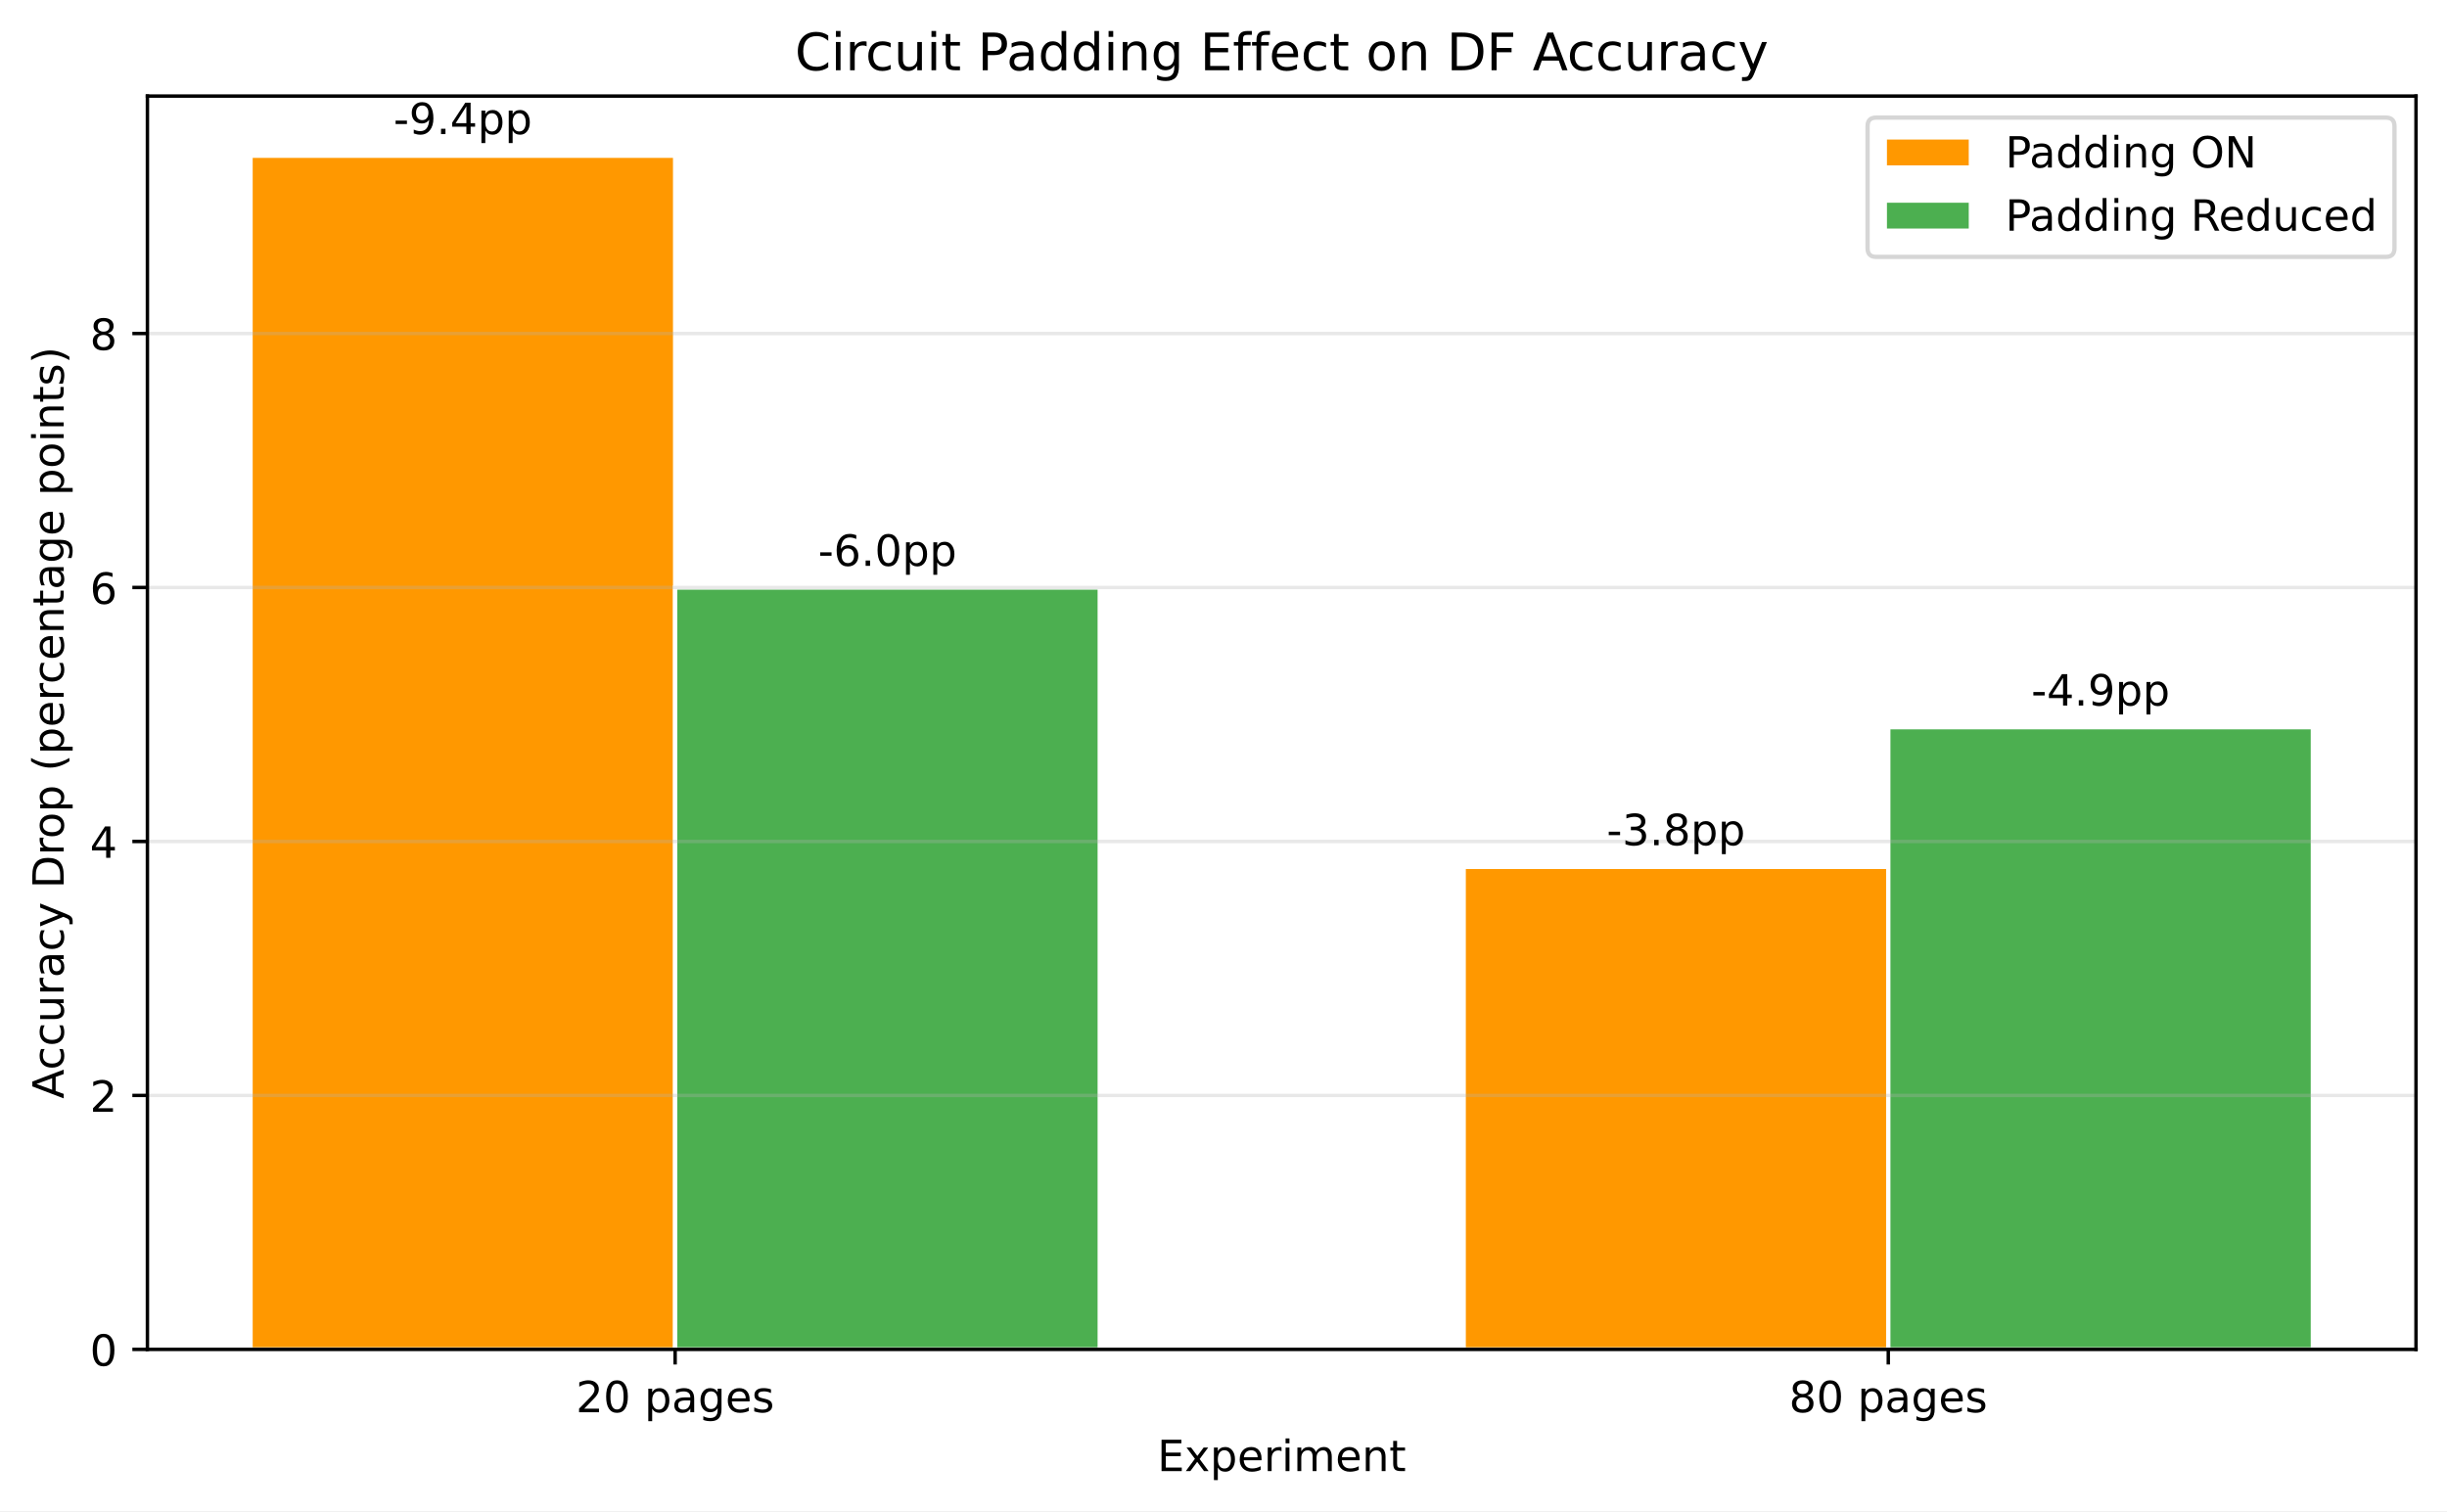
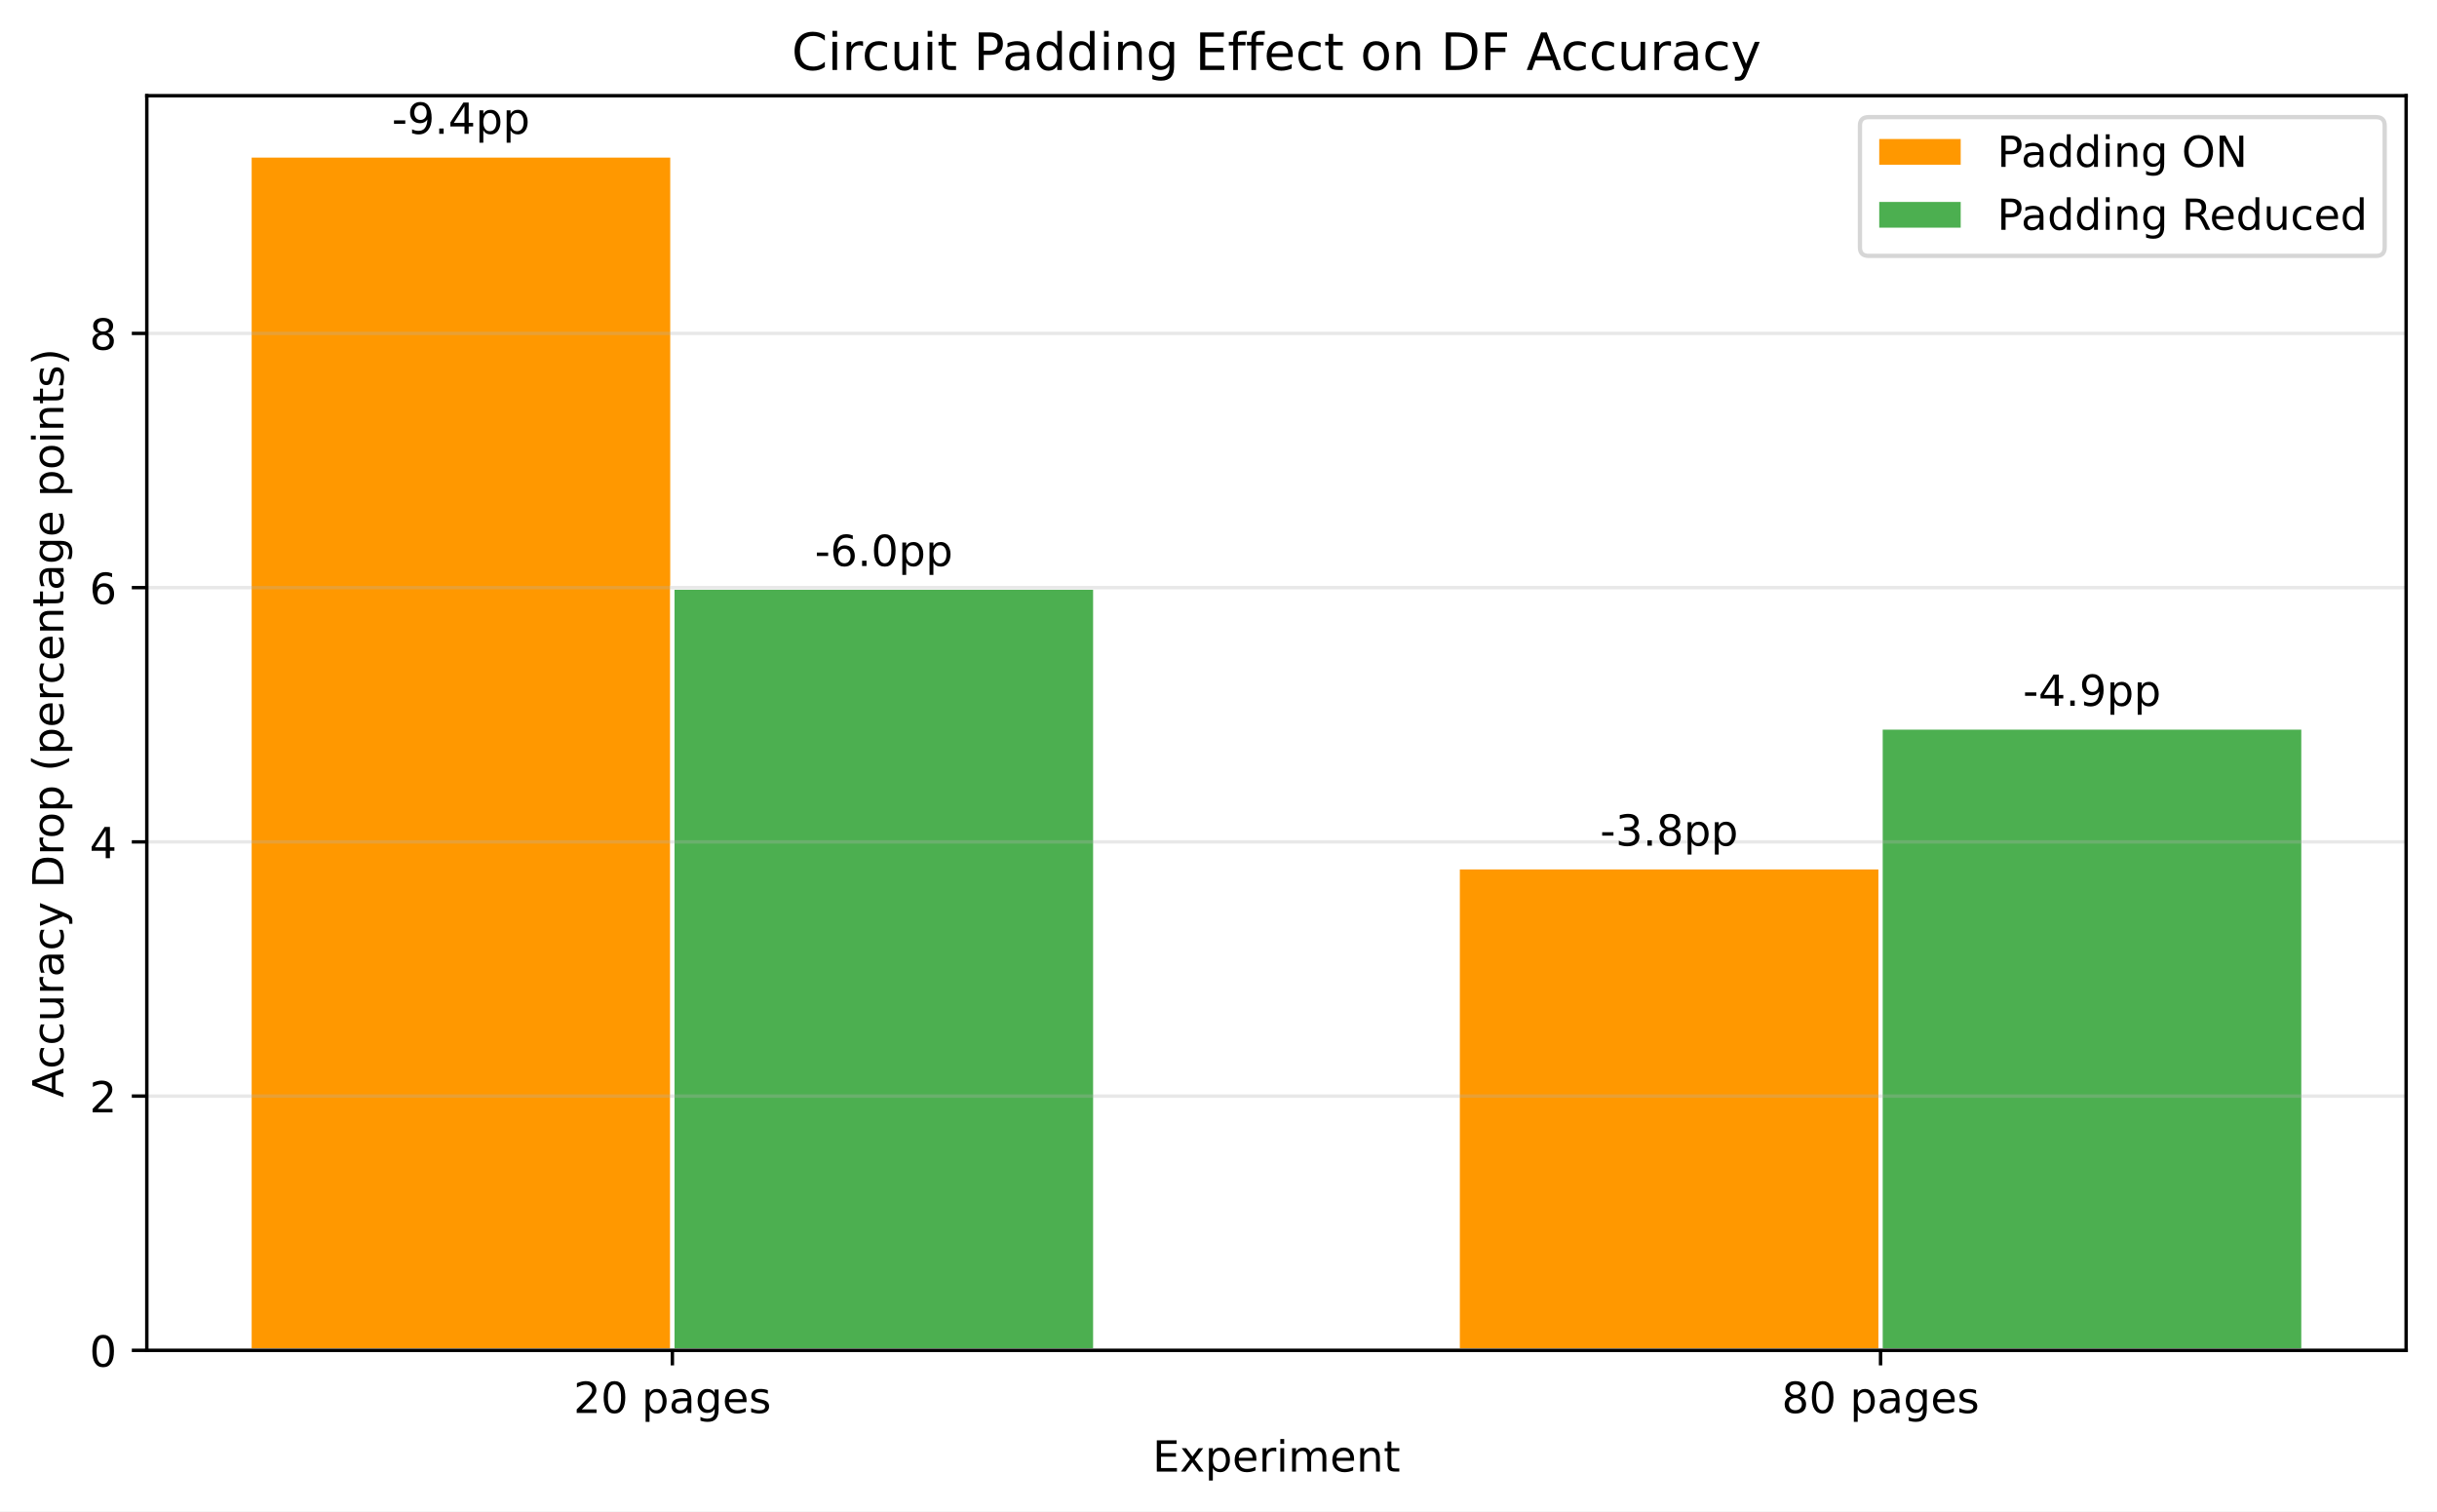
- <svg xmlns="http://www.w3.org/2000/svg" xmlns:xlink="http://www.w3.org/1999/xlink" width="568.371pt" height="351.034pt" viewBox="0 0 568.371 351.034" version="1.1">
+ <svg xmlns="http://www.w3.org/2000/svg" xmlns:xlink="http://www.w3.org/1999/xlink" width="568.371pt" height="352.474pt" viewBox="0 0 568.371 352.474" version="1.1">
  <defs>
    <style type="text/css">*{stroke-linejoin: round; stroke-linecap: butt}</style>
  </defs>
  <g id="figure_1">
    <g id="patch_1">
-       <path d="M 0 351.034  L 568.371 351.034  L 568.371 0  L 0 0  z " style="fill: #ffffff" />
+       <path d="M 0 352.474  L 568.371 352.474  L 568.371 0  L 0 0  z " style="fill: #ffffff" />
    </g>
    <g id="axes_1">
      <g id="patch_2">
-         <path d="M 34.241 313.478  L 561.171 313.478  L 561.171 22.318  L 34.241 22.318  z " style="fill: #ffffff" />
+         <path d="M 34.241 314.918  L 561.171 314.918  L 561.171 22.318  L 34.241 22.318  z " style="fill: #ffffff" />
      </g>
      <g id="patch_3">
-         <path d="M 58.192 313.478  L 156.815 313.478  L 156.815 36.183  L 58.192 36.183  z " clip-path="url(#p59cb24442b)" style="fill: #ff9800; stroke: #ffffff; stroke-linejoin: miter" />
+         <path d="M 58.192 314.918  L 156.815 314.918  L 156.815 36.251  L 58.192 36.251  z " clip-path="url(#p0eefdab307)" style="fill: #ff9800; stroke: #ffffff; stroke-linejoin: miter" />
      </g>
      <g id="patch_4">
-         <path d="M 339.973 313.478  L 438.596 313.478  L 438.596 201.38  L 339.973 201.38  z " clip-path="url(#p59cb24442b)" style="fill: #ff9800; stroke: #ffffff; stroke-linejoin: miter" />
+         <path d="M 339.973 314.918  L 438.596 314.918  L 438.596 202.266  L 339.973 202.266  z " clip-path="url(#p0eefdab307)" style="fill: #ff9800; stroke: #ffffff; stroke-linejoin: miter" />
      </g>
      <g id="patch_5">
-         <path d="M 156.815 313.478  L 255.439 313.478  L 255.439 136.481  L 156.815 136.481  z " clip-path="url(#p59cb24442b)" style="fill: #4caf50; stroke: #ffffff; stroke-linejoin: miter" />
+         <path d="M 156.815 314.918  L 255.439 314.918  L 255.439 137.046  L 156.815 137.046  z " clip-path="url(#p0eefdab307)" style="fill: #4caf50; stroke: #ffffff; stroke-linejoin: miter" />
      </g>
      <g id="patch_6">
-         <path d="M 438.596 313.478  L 537.219 313.478  L 537.219 168.931  L 438.596 168.931  z " clip-path="url(#p59cb24442b)" style="fill: #4caf50; stroke: #ffffff; stroke-linejoin: miter" />
+         <path d="M 438.596 314.918  L 537.219 314.918  L 537.219 169.656  L 438.596 169.656  z " clip-path="url(#p0eefdab307)" style="fill: #4caf50; stroke: #ffffff; stroke-linejoin: miter" />
      </g>
      <g id="matplotlib.axis_1">
        <g id="xtick_1">
          <g id="line2d_1">
            <defs>
-               <path id="m47a1e45297" d="M 0 0  L 0 3.5  " style="stroke: #000000; stroke-width: 0.8" />
-             </defs>
-             <g>
-               <use xlink:href="#m47a1e45297" x="156.815" y="313.478" style="stroke: #000000; stroke-width: 0.8" />
+               <path id="mef5d82baa0" d="M 0 0  L 0 3.5  " style="stroke: #000000; stroke-width: 0.8" />
+             </defs>
+             <g>
+               <use xlink:href="#mef5d82baa0" x="156.815" y="314.918" style="stroke: #000000; stroke-width: 0.8" />
            </g>
          </g>
          <g id="text_1">
-             <g transform="translate(133.7699 328.0766) scale(0.1 -0.1)">
+             <g transform="translate(133.7699 329.5166) scale(0.1 -0.1)">
              <defs>
                <path id="DejaVuSans-32" d="M 1228 531  L 3431 531  L 3431 0  L 469 0  L 469 531  Q 828 903 1448 1529  Q 2069 2156 2228 2338  Q 2531 2678 2651 2914  Q 2772 3150 2772 3378  Q 2772 3750 2511 3984  Q 2250 4219 1831 4219  Q 1534 4219 1204 4116  Q 875 4013 500 3803  L 500 4441  Q 881 4594 1212 4672  Q 1544 4750 1819 4750  Q 2544 4750 2975 4387  Q 3406 4025 3406 3419  Q 3406 3131 3298 2873  Q 3191 2616 2906 2266  Q 2828 2175 2409 1742  Q 1991 1309 1228 531  z " transform="scale(0.015625)" />
                <path id="DejaVuSans-30" d="M 2034 4250  Q 1547 4250 1301 3770  Q 1056 3291 1056 2328  Q 1056 1369 1301 889  Q 1547 409 2034 409  Q 2525 409 2770 889  Q 3016 1369 3016 2328  Q 3016 3291 2770 3770  Q 2525 4250 2034 4250  z M 2034 4750  Q 2819 4750 3233 4129  Q 3647 3509 3647 2328  Q 3647 1150 3233 529  Q 2819 -91 2034 -91  Q 1250 -91 836 529  Q 422 1150 422 2328  Q 422 3509 836 4129  Q 1250 4750 2034 4750  z " transform="scale(0.015625)" />
                <path id="DejaVuSans-20" transform="scale(0.015625)" />
                <path id="DejaVuSans-70" d="M 1159 525  L 1159 -1331  L 581 -1331  L 581 3500  L 1159 3500  L 1159 2969  Q 1341 3281 1617 3432  Q 1894 3584 2278 3584  Q 2916 3584 3314 3078  Q 3713 2572 3713 1747  Q 3713 922 3314 415  Q 2916 -91 2278 -91  Q 1894 -91 1617 61  Q 1341 213 1159 525  z M 3116 1747  Q 3116 2381 2855 2742  Q 2594 3103 2138 3103  Q 1681 3103 1420 2742  Q 1159 2381 1159 1747  Q 1159 1113 1420 752  Q 1681 391 2138 391  Q 2594 391 2855 752  Q 3116 1113 3116 1747  z " transform="scale(0.015625)" />
                <path id="DejaVuSans-61" d="M 2194 1759  Q 1497 1759 1228 1600  Q 959 1441 959 1056  Q 959 750 1161 570  Q 1363 391 1709 391  Q 2188 391 2477 730  Q 2766 1069 2766 1631  L 2766 1759  L 2194 1759  z M 3341 1997  L 3341 0  L 2766 0  L 2766 531  Q 2569 213 2275 61  Q 1981 -91 1556 -91  Q 1019 -91 701 211  Q 384 513 384 1019  Q 384 1609 779 1909  Q 1175 2209 1959 2209  L 2766 2209  L 2766 2266  Q 2766 2663 2505 2880  Q 2244 3097 1772 3097  Q 1472 3097 1187 3025  Q 903 2953 641 2809  L 641 3341  Q 956 3463 1253 3523  Q 1550 3584 1831 3584  Q 2591 3584 2966 3190  Q 3341 2797 3341 1997  z " transform="scale(0.015625)" />
                <path id="DejaVuSans-67" d="M 2906 1791  Q 2906 2416 2648 2759  Q 2391 3103 1925 3103  Q 1463 3103 1205 2759  Q 947 2416 947 1791  Q 947 1169 1205 825  Q 1463 481 1925 481  Q 2391 481 2648 825  Q 2906 1169 2906 1791  z M 3481 434  Q 3481 -459 3084 -895  Q 2688 -1331 1869 -1331  Q 1566 -1331 1297 -1286  Q 1028 -1241 775 -1147  L 775 -588  Q 1028 -725 1275 -790  Q 1522 -856 1778 -856  Q 2344 -856 2625 -561  Q 2906 -266 2906 331  L 2906 616  Q 2728 306 2450 153  Q 2172 0 1784 0  Q 1141 0 747 490  Q 353 981 353 1791  Q 353 2603 747 3093  Q 1141 3584 1784 3584  Q 2172 3584 2450 3431  Q 2728 3278 2906 2969  L 2906 3500  L 3481 3500  L 3481 434  z " transform="scale(0.015625)" />
                <path id="DejaVuSans-65" d="M 3597 1894  L 3597 1613  L 953 1613  Q 991 1019 1311 708  Q 1631 397 2203 397  Q 2534 397 2845 478  Q 3156 559 3463 722  L 3463 178  Q 3153 47 2828 -22  Q 2503 -91 2169 -91  Q 1331 -91 842 396  Q 353 884 353 1716  Q 353 2575 817 3079  Q 1281 3584 2069 3584  Q 2775 3584 3186 3129  Q 3597 2675 3597 1894  z M 3022 2063  Q 3016 2534 2758 2815  Q 2500 3097 2075 3097  Q 1594 3097 1305 2825  Q 1016 2553 972 2059  L 3022 2063  z " transform="scale(0.015625)" />
                <path id="DejaVuSans-73" d="M 2834 3397  L 2834 2853  Q 2591 2978 2328 3040  Q 2066 3103 1784 3103  Q 1356 3103 1142 2972  Q 928 2841 928 2578  Q 928 2378 1081 2264  Q 1234 2150 1697 2047  L 1894 2003  Q 2506 1872 2764 1633  Q 3022 1394 3022 966  Q 3022 478 2636 193  Q 2250 -91 1575 -91  Q 1294 -91 989 -36  Q 684 19 347 128  L 347 722  Q 666 556 975 473  Q 1284 391 1588 391  Q 1994 391 2212 530  Q 2431 669 2431 922  Q 2431 1156 2273 1281  Q 2116 1406 1581 1522  L 1381 1569  Q 847 1681 609 1914  Q 372 2147 372 2553  Q 372 3047 722 3315  Q 1072 3584 1716 3584  Q 2034 3584 2315 3537  Q 2597 3491 2834 3397  z " transform="scale(0.015625)" />
              </defs>
              <use xlink:href="#DejaVuSans-32" />
              <use xlink:href="#DejaVuSans-30" transform="translate(63.62305 0)" />
              <use xlink:href="#DejaVuSans-20" transform="translate(127.2461 0)" />
              <use xlink:href="#DejaVuSans-70" transform="translate(159.0332 0)" />
              <use xlink:href="#DejaVuSans-61" transform="translate(222.5098 0)" />
              <use xlink:href="#DejaVuSans-67" transform="translate(283.7891 0)" />
              <use xlink:href="#DejaVuSans-65" transform="translate(347.2656 0)" />
              <use xlink:href="#DejaVuSans-73" transform="translate(408.7891 0)" />
            </g>
          </g>
        </g>
        <g id="xtick_2">
          <g id="line2d_2">
            <g>
-               <use xlink:href="#m47a1e45297" x="438.596" y="313.478" style="stroke: #000000; stroke-width: 0.8" />
+               <use xlink:href="#mef5d82baa0" x="438.596" y="314.918" style="stroke: #000000; stroke-width: 0.8" />
            </g>
          </g>
          <g id="text_2">
-             <g transform="translate(415.5507 328.0766) scale(0.1 -0.1)">
+             <g transform="translate(415.5507 329.5166) scale(0.1 -0.1)">
              <defs>
                <path id="DejaVuSans-38" d="M 2034 2216  Q 1584 2216 1326 1975  Q 1069 1734 1069 1313  Q 1069 891 1326 650  Q 1584 409 2034 409  Q 2484 409 2743 651  Q 3003 894 3003 1313  Q 3003 1734 2745 1975  Q 2488 2216 2034 2216  z M 1403 2484  Q 997 2584 770 2862  Q 544 3141 544 3541  Q 544 4100 942 4425  Q 1341 4750 2034 4750  Q 2731 4750 3128 4425  Q 3525 4100 3525 3541  Q 3525 3141 3298 2862  Q 3072 2584 2669 2484  Q 3125 2378 3379 2068  Q 3634 1759 3634 1313  Q 3634 634 3220 271  Q 2806 -91 2034 -91  Q 1263 -91 848 271  Q 434 634 434 1313  Q 434 1759 690 2068  Q 947 2378 1403 2484  z M 1172 3481  Q 1172 3119 1398 2916  Q 1625 2713 2034 2713  Q 2441 2713 2670 2916  Q 2900 3119 2900 3481  Q 2900 3844 2670 4047  Q 2441 4250 2034 4250  Q 1625 4250 1398 4047  Q 1172 3844 1172 3481  z " transform="scale(0.015625)" />
              </defs>
              <use xlink:href="#DejaVuSans-38" />
              <use xlink:href="#DejaVuSans-30" transform="translate(63.62305 0)" />
              <use xlink:href="#DejaVuSans-20" transform="translate(127.2461 0)" />
              <use xlink:href="#DejaVuSans-70" transform="translate(159.0332 0)" />
              <use xlink:href="#DejaVuSans-61" transform="translate(222.5098 0)" />
              <use xlink:href="#DejaVuSans-67" transform="translate(283.7891 0)" />
              <use xlink:href="#DejaVuSans-65" transform="translate(347.2656 0)" />
              <use xlink:href="#DejaVuSans-73" transform="translate(408.7891 0)" />
            </g>
          </g>
        </g>
        <g id="text_3">
-           <g transform="translate(268.8158 341.7547) scale(0.1 -0.1)">
+           <g transform="translate(268.8158 343.1947) scale(0.1 -0.1)">
            <defs>
              <path id="DejaVuSans-45" d="M 628 4666  L 3578 4666  L 3578 4134  L 1259 4134  L 1259 2753  L 3481 2753  L 3481 2222  L 1259 2222  L 1259 531  L 3634 531  L 3634 0  L 628 0  L 628 4666  z " transform="scale(0.015625)" />
              <path id="DejaVuSans-78" d="M 3513 3500  L 2247 1797  L 3578 0  L 2900 0  L 1881 1375  L 863 0  L 184 0  L 1544 1831  L 300 3500  L 978 3500  L 1906 2253  L 2834 3500  L 3513 3500  z " transform="scale(0.015625)" />
              <path id="DejaVuSans-72" d="M 2631 2963  Q 2534 3019 2420 3045  Q 2306 3072 2169 3072  Q 1681 3072 1420 2755  Q 1159 2438 1159 1844  L 1159 0  L 581 0  L 581 3500  L 1159 3500  L 1159 2956  Q 1341 3275 1631 3429  Q 1922 3584 2338 3584  Q 2397 3584 2469 3576  Q 2541 3569 2628 3553  L 2631 2963  z " transform="scale(0.015625)" />
              <path id="DejaVuSans-69" d="M 603 3500  L 1178 3500  L 1178 0  L 603 0  L 603 3500  z M 603 4863  L 1178 4863  L 1178 4134  L 603 4134  L 603 4863  z " transform="scale(0.015625)" />
              <path id="DejaVuSans-6d" d="M 3328 2828  Q 3544 3216 3844 3400  Q 4144 3584 4550 3584  Q 5097 3584 5394 3201  Q 5691 2819 5691 2113  L 5691 0  L 5113 0  L 5113 2094  Q 5113 2597 4934 2840  Q 4756 3084 4391 3084  Q 3944 3084 3684 2787  Q 3425 2491 3425 1978  L 3425 0  L 2847 0  L 2847 2094  Q 2847 2600 2669 2842  Q 2491 3084 2119 3084  Q 1678 3084 1418 2786  Q 1159 2488 1159 1978  L 1159 0  L 581 0  L 581 3500  L 1159 3500  L 1159 2956  Q 1356 3278 1631 3431  Q 1906 3584 2284 3584  Q 2666 3584 2933 3390  Q 3200 3197 3328 2828  z " transform="scale(0.015625)" />
              <path id="DejaVuSans-6e" d="M 3513 2113  L 3513 0  L 2938 0  L 2938 2094  Q 2938 2591 2744 2837  Q 2550 3084 2163 3084  Q 1697 3084 1428 2787  Q 1159 2491 1159 1978  L 1159 0  L 581 0  L 581 3500  L 1159 3500  L 1159 2956  Q 1366 3272 1645 3428  Q 1925 3584 2291 3584  Q 2894 3584 3203 3211  Q 3513 2838 3513 2113  z " transform="scale(0.015625)" />
              <path id="DejaVuSans-74" d="M 1172 4494  L 1172 3500  L 2356 3500  L 2356 3053  L 1172 3053  L 1172 1153  Q 1172 725 1289 603  Q 1406 481 1766 481  L 2356 481  L 2356 0  L 1766 0  Q 1100 0 847 248  Q 594 497 594 1153  L 594 3053  L 172 3053  L 172 3500  L 594 3500  L 594 4494  L 1172 4494  z " transform="scale(0.015625)" />
            </defs>
            <use xlink:href="#DejaVuSans-45" />
            <use xlink:href="#DejaVuSans-78" transform="translate(63.18359 0)" />
            <use xlink:href="#DejaVuSans-70" transform="translate(122.3633 0)" />
            <use xlink:href="#DejaVuSans-65" transform="translate(185.8398 0)" />
            <use xlink:href="#DejaVuSans-72" transform="translate(247.3633 0)" />
            <use xlink:href="#DejaVuSans-69" transform="translate(288.4766 0)" />
            <use xlink:href="#DejaVuSans-6d" transform="translate(316.2598 0)" />
            <use xlink:href="#DejaVuSans-65" transform="translate(413.6719 0)" />
            <use xlink:href="#DejaVuSans-6e" transform="translate(475.1953 0)" />
            <use xlink:href="#DejaVuSans-74" transform="translate(538.5742 0)" />
          </g>
        </g>
      </g>
      <g id="matplotlib.axis_2">
        <g id="ytick_1">
          <g id="line2d_3">
-             <path d="M 34.241 313.478  L 561.171 313.478  " clip-path="url(#p59cb24442b)" style="fill: none; stroke: #b0b0b0; stroke-opacity: 0.3; stroke-width: 0.8; stroke-linecap: square" />
+             <path d="M 34.241 314.918  L 561.171 314.918  " clip-path="url(#p0eefdab307)" style="fill: none; stroke: #b0b0b0; stroke-opacity: 0.3; stroke-width: 0.8; stroke-linecap: square" />
          </g>
          <g id="line2d_4">
            <defs>
-               <path id="mcd2296d4e1" d="M 0 0  L -3.5 0  " style="stroke: #000000; stroke-width: 0.8" />
-             </defs>
-             <g>
-               <use xlink:href="#mcd2296d4e1" x="34.241" y="313.478" style="stroke: #000000; stroke-width: 0.8" />
+               <path id="mb94e92d2ce" d="M 0 0  L -3.5 0  " style="stroke: #000000; stroke-width: 0.8" />
+             </defs>
+             <g>
+               <use xlink:href="#mb94e92d2ce" x="34.241" y="314.918" style="stroke: #000000; stroke-width: 0.8" />
            </g>
          </g>
          <g id="text_4">
-             <g transform="translate(20.87813 317.2773) scale(0.1 -0.1)">
+             <g transform="translate(20.87813 318.7173) scale(0.1 -0.1)">
              <use xlink:href="#DejaVuSans-30" />
            </g>
          </g>
        </g>
        <g id="ytick_2">
          <g id="line2d_5">
-             <path d="M 34.241 254.479  L 561.171 254.479  " clip-path="url(#p59cb24442b)" style="fill: none; stroke: #b0b0b0; stroke-opacity: 0.3; stroke-width: 0.8; stroke-linecap: square" />
+             <path d="M 34.241 255.627  L 561.171 255.627  " clip-path="url(#p0eefdab307)" style="fill: none; stroke: #b0b0b0; stroke-opacity: 0.3; stroke-width: 0.8; stroke-linecap: square" />
          </g>
          <g id="line2d_6">
            <g>
-               <use xlink:href="#mcd2296d4e1" x="34.241" y="254.479" style="stroke: #000000; stroke-width: 0.8" />
+               <use xlink:href="#mb94e92d2ce" x="34.241" y="255.627" style="stroke: #000000; stroke-width: 0.8" />
            </g>
          </g>
          <g id="text_5">
-             <g transform="translate(20.87813 258.2784) scale(0.1 -0.1)">
+             <g transform="translate(20.87813 259.4266) scale(0.1 -0.1)">
              <use xlink:href="#DejaVuSans-32" />
            </g>
          </g>
        </g>
        <g id="ytick_3">
          <g id="line2d_7">
-             <path d="M 34.241 195.48  L 561.171 195.48  " clip-path="url(#p59cb24442b)" style="fill: none; stroke: #b0b0b0; stroke-opacity: 0.3; stroke-width: 0.8; stroke-linecap: square" />
+             <path d="M 34.241 196.337  L 561.171 196.337  " clip-path="url(#p0eefdab307)" style="fill: none; stroke: #b0b0b0; stroke-opacity: 0.3; stroke-width: 0.8; stroke-linecap: square" />
          </g>
          <g id="line2d_8">
            <g>
-               <use xlink:href="#mcd2296d4e1" x="34.241" y="195.48" style="stroke: #000000; stroke-width: 0.8" />
+               <use xlink:href="#mb94e92d2ce" x="34.241" y="196.337" style="stroke: #000000; stroke-width: 0.8" />
            </g>
          </g>
          <g id="text_6">
-             <g transform="translate(20.87813 199.2794) scale(0.1 -0.1)">
+             <g transform="translate(20.87813 200.1358) scale(0.1 -0.1)">
              <defs>
                <path id="DejaVuSans-34" d="M 2419 4116  L 825 1625  L 2419 1625  L 2419 4116  z M 2253 4666  L 3047 4666  L 3047 1625  L 3713 1625  L 3713 1100  L 3047 1100  L 3047 0  L 2419 0  L 2419 1100  L 313 1100  L 313 1709  L 2253 4666  z " transform="scale(0.015625)" />
              </defs>
              <use xlink:href="#DejaVuSans-34" />
            </g>
          </g>
        </g>
        <g id="ytick_4">
          <g id="line2d_9">
-             <path d="M 34.241 136.481  L 561.171 136.481  " clip-path="url(#p59cb24442b)" style="fill: none; stroke: #b0b0b0; stroke-opacity: 0.3; stroke-width: 0.8; stroke-linecap: square" />
+             <path d="M 34.241 137.046  L 561.171 137.046  " clip-path="url(#p0eefdab307)" style="fill: none; stroke: #b0b0b0; stroke-opacity: 0.3; stroke-width: 0.8; stroke-linecap: square" />
          </g>
          <g id="line2d_10">
            <g>
-               <use xlink:href="#mcd2296d4e1" x="34.241" y="136.481" style="stroke: #000000; stroke-width: 0.8" />
+               <use xlink:href="#mb94e92d2ce" x="34.241" y="137.046" style="stroke: #000000; stroke-width: 0.8" />
            </g>
          </g>
          <g id="text_7">
-             <g transform="translate(20.87813 140.2804) scale(0.1 -0.1)">
+             <g transform="translate(20.87813 140.845) scale(0.1 -0.1)">
              <defs>
                <path id="DejaVuSans-36" d="M 2113 2584  Q 1688 2584 1439 2293  Q 1191 2003 1191 1497  Q 1191 994 1439 701  Q 1688 409 2113 409  Q 2538 409 2786 701  Q 3034 994 3034 1497  Q 3034 2003 2786 2293  Q 2538 2584 2113 2584  z M 3366 4563  L 3366 3988  Q 3128 4100 2886 4159  Q 2644 4219 2406 4219  Q 1781 4219 1451 3797  Q 1122 3375 1075 2522  Q 1259 2794 1537 2939  Q 1816 3084 2150 3084  Q 2853 3084 3261 2657  Q 3669 2231 3669 1497  Q 3669 778 3244 343  Q 2819 -91 2113 -91  Q 1303 -91 875 529  Q 447 1150 447 2328  Q 447 3434 972 4092  Q 1497 4750 2381 4750  Q 2619 4750 2861 4703  Q 3103 4656 3366 4563  z " transform="scale(0.015625)" />
              </defs>
              <use xlink:href="#DejaVuSans-36" />
            </g>
          </g>
        </g>
        <g id="ytick_5">
          <g id="line2d_11">
-             <path d="M 34.241 77.482  L 561.171 77.482  " clip-path="url(#p59cb24442b)" style="fill: none; stroke: #b0b0b0; stroke-opacity: 0.3; stroke-width: 0.8; stroke-linecap: square" />
+             <path d="M 34.241 77.755  L 561.171 77.755  " clip-path="url(#p0eefdab307)" style="fill: none; stroke: #b0b0b0; stroke-opacity: 0.3; stroke-width: 0.8; stroke-linecap: square" />
          </g>
          <g id="line2d_12">
            <g>
-               <use xlink:href="#mcd2296d4e1" x="34.241" y="77.482" style="stroke: #000000; stroke-width: 0.8" />
+               <use xlink:href="#mb94e92d2ce" x="34.241" y="77.755" style="stroke: #000000; stroke-width: 0.8" />
            </g>
          </g>
          <g id="text_8">
-             <g transform="translate(20.87813 81.2814) scale(0.1 -0.1)">
+             <g transform="translate(20.87813 81.55422) scale(0.1 -0.1)">
              <use xlink:href="#DejaVuSans-38" />
            </g>
          </g>
        </g>
        <g id="text_9">
-           <g transform="translate(14.79844 255.2411) rotate(-90) scale(0.1 -0.1)">
+           <g transform="translate(14.79844 255.9611) rotate(-90) scale(0.1 -0.1)">
            <defs>
              <path id="DejaVuSans-41" d="M 2188 4044  L 1331 1722  L 3047 1722  L 2188 4044  z M 1831 4666  L 2547 4666  L 4325 0  L 3669 0  L 3244 1197  L 1141 1197  L 716 0  L 50 0  L 1831 4666  z " transform="scale(0.015625)" />
              <path id="DejaVuSans-63" d="M 3122 3366  L 3122 2828  Q 2878 2963 2633 3030  Q 2388 3097 2138 3097  Q 1578 3097 1268 2742  Q 959 2388 959 1747  Q 959 1106 1268 751  Q 1578 397 2138 397  Q 2388 397 2633 464  Q 2878 531 3122 666  L 3122 134  Q 2881 22 2623 -34  Q 2366 -91 2075 -91  Q 1284 -91 818 406  Q 353 903 353 1747  Q 353 2603 823 3093  Q 1294 3584 2113 3584  Q 2378 3584 2631 3529  Q 2884 3475 3122 3366  z " transform="scale(0.015625)" />
              <path id="DejaVuSans-75" d="M 544 1381  L 544 3500  L 1119 3500  L 1119 1403  Q 1119 906 1312 657  Q 1506 409 1894 409  Q 2359 409 2629 706  Q 2900 1003 2900 1516  L 2900 3500  L 3475 3500  L 3475 0  L 2900 0  L 2900 538  Q 2691 219 2414 64  Q 2138 -91 1772 -91  Q 1169 -91 856 284  Q 544 659 544 1381  z M 1991 3584  L 1991 3584  z " transform="scale(0.015625)" />
              <path id="DejaVuSans-79" d="M 2059 -325  Q 1816 -950 1584 -1140  Q 1353 -1331 966 -1331  L 506 -1331  L 506 -850  L 844 -850  Q 1081 -850 1212 -737  Q 1344 -625 1503 -206  L 1606 56  L 191 3500  L 800 3500  L 1894 763  L 2988 3500  L 3597 3500  L 2059 -325  z " transform="scale(0.015625)" />
              <path id="DejaVuSans-44" d="M 1259 4147  L 1259 519  L 2022 519  Q 2988 519 3436 956  Q 3884 1394 3884 2338  Q 3884 3275 3436 3711  Q 2988 4147 2022 4147  L 1259 4147  z M 628 4666  L 1925 4666  Q 3281 4666 3915 4102  Q 4550 3538 4550 2338  Q 4550 1131 3912 565  Q 3275 0 1925 0  L 628 0  L 628 4666  z " transform="scale(0.015625)" />
              <path id="DejaVuSans-6f" d="M 1959 3097  Q 1497 3097 1228 2736  Q 959 2375 959 1747  Q 959 1119 1226 758  Q 1494 397 1959 397  Q 2419 397 2687 759  Q 2956 1122 2956 1747  Q 2956 2369 2687 2733  Q 2419 3097 1959 3097  z M 1959 3584  Q 2709 3584 3137 3096  Q 3566 2609 3566 1747  Q 3566 888 3137 398  Q 2709 -91 1959 -91  Q 1206 -91 779 398  Q 353 888 353 1747  Q 353 2609 779 3096  Q 1206 3584 1959 3584  z " transform="scale(0.015625)" />
              <path id="DejaVuSans-28" d="M 1984 4856  Q 1566 4138 1362 3434  Q 1159 2731 1159 2009  Q 1159 1288 1364 580  Q 1569 -128 1984 -844  L 1484 -844  Q 1016 -109 783 600  Q 550 1309 550 2009  Q 550 2706 781 3412  Q 1013 4119 1484 4856  L 1984 4856  z " transform="scale(0.015625)" />
              <path id="DejaVuSans-29" d="M 513 4856  L 1013 4856  Q 1481 4119 1714 3412  Q 1947 2706 1947 2009  Q 1947 1309 1714 600  Q 1481 -109 1013 -844  L 513 -844  Q 928 -128 1133 580  Q 1338 1288 1338 2009  Q 1338 2731 1133 3434  Q 928 4138 513 4856  z " transform="scale(0.015625)" />
            </defs>
            <use xlink:href="#DejaVuSans-41" />
            <use xlink:href="#DejaVuSans-63" transform="translate(66.6582 0)" />
            <use xlink:href="#DejaVuSans-63" transform="translate(121.6387 0)" />
            <use xlink:href="#DejaVuSans-75" transform="translate(176.6191 0)" />
            <use xlink:href="#DejaVuSans-72" transform="translate(239.998 0)" />
            <use xlink:href="#DejaVuSans-61" transform="translate(281.1113 0)" />
            <use xlink:href="#DejaVuSans-63" transform="translate(342.3906 0)" />
            <use xlink:href="#DejaVuSans-79" transform="translate(397.3711 0)" />
            <use xlink:href="#DejaVuSans-20" transform="translate(456.5508 0)" />
            <use xlink:href="#DejaVuSans-44" transform="translate(488.3379 0)" />
            <use xlink:href="#DejaVuSans-72" transform="translate(565.3398 0)" />
            <use xlink:href="#DejaVuSans-6f" transform="translate(604.2031 0)" />
            <use xlink:href="#DejaVuSans-70" transform="translate(665.3848 0)" />
            <use xlink:href="#DejaVuSans-20" transform="translate(728.8613 0)" />
            <use xlink:href="#DejaVuSans-28" transform="translate(760.6484 0)" />
            <use xlink:href="#DejaVuSans-70" transform="translate(799.6621 0)" />
            <use xlink:href="#DejaVuSans-65" transform="translate(863.1387 0)" />
            <use xlink:href="#DejaVuSans-72" transform="translate(924.6621 0)" />
            <use xlink:href="#DejaVuSans-63" transform="translate(963.5254 0)" />
            <use xlink:href="#DejaVuSans-65" transform="translate(1018.506 0)" />
            <use xlink:href="#DejaVuSans-6e" transform="translate(1080.029 0)" />
            <use xlink:href="#DejaVuSans-74" transform="translate(1143.408 0)" />
            <use xlink:href="#DejaVuSans-61" transform="translate(1182.617 0)" />
            <use xlink:href="#DejaVuSans-67" transform="translate(1243.896 0)" />
            <use xlink:href="#DejaVuSans-65" transform="translate(1307.373 0)" />
            <use xlink:href="#DejaVuSans-20" transform="translate(1368.896 0)" />
            <use xlink:href="#DejaVuSans-70" transform="translate(1400.684 0)" />
            <use xlink:href="#DejaVuSans-6f" transform="translate(1464.16 0)" />
            <use xlink:href="#DejaVuSans-69" transform="translate(1525.342 0)" />
            <use xlink:href="#DejaVuSans-6e" transform="translate(1553.125 0)" />
            <use xlink:href="#DejaVuSans-74" transform="translate(1616.504 0)" />
            <use xlink:href="#DejaVuSans-73" transform="translate(1655.713 0)" />
            <use xlink:href="#DejaVuSans-29" transform="translate(1707.812 0)" />
          </g>
        </g>
      </g>
      <g id="patch_7">
-         <path d="M 34.241 313.478  L 34.241 22.318  " style="fill: none; stroke: #000000; stroke-width: 0.8; stroke-linejoin: miter; stroke-linecap: square" />
+         <path d="M 34.241 314.918  L 34.241 22.318  " style="fill: none; stroke: #000000; stroke-width: 0.8; stroke-linejoin: miter; stroke-linecap: square" />
      </g>
      <g id="patch_8">
-         <path d="M 561.171 313.478  L 561.171 22.318  " style="fill: none; stroke: #000000; stroke-width: 0.8; stroke-linejoin: miter; stroke-linecap: square" />
+         <path d="M 561.171 314.918  L 561.171 22.318  " style="fill: none; stroke: #000000; stroke-width: 0.8; stroke-linejoin: miter; stroke-linecap: square" />
      </g>
      <g id="patch_9">
-         <path d="M 34.241 313.478  L 561.171 313.478  " style="fill: none; stroke: #000000; stroke-width: 0.8; stroke-linejoin: miter; stroke-linecap: square" />
+         <path d="M 34.241 314.918  L 561.171 314.918  " style="fill: none; stroke: #000000; stroke-width: 0.8; stroke-linejoin: miter; stroke-linecap: square" />
      </g>
      <g id="patch_10">
        <path d="M 34.241 22.318  L 561.171 22.318  " style="fill: none; stroke: #000000; stroke-width: 0.8; stroke-linejoin: miter; stroke-linecap: square" />
      </g>
      <g id="text_10">
-         <g transform="translate(91.39971 31.15325) scale(0.1 -0.1)">
+         <g transform="translate(91.39971 31.20723) scale(0.1 -0.1)">
          <defs>
            <path id="DejaVuSans-2d" d="M 313 2009  L 1997 2009  L 1997 1497  L 313 1497  L 313 2009  z " transform="scale(0.015625)" />
            <path id="DejaVuSans-39" d="M 703 97  L 703 672  Q 941 559 1184 500  Q 1428 441 1663 441  Q 2288 441 2617 861  Q 2947 1281 2994 2138  Q 2813 1869 2534 1725  Q 2256 1581 1919 1581  Q 1219 1581 811 2004  Q 403 2428 403 3163  Q 403 3881 828 4315  Q 1253 4750 1959 4750  Q 2769 4750 3195 4129  Q 3622 3509 3622 2328  Q 3622 1225 3098 567  Q 2575 -91 1691 -91  Q 1453 -91 1209 -44  Q 966 3 703 97  z M 1959 2075  Q 2384 2075 2632 2365  Q 2881 2656 2881 3163  Q 2881 3666 2632 3958  Q 2384 4250 1959 4250  Q 1534 4250 1286 3958  Q 1038 3666 1038 3163  Q 1038 2656 1286 2365  Q 1534 2075 1959 2075  z " transform="scale(0.015625)" />
            <path id="DejaVuSans-2e" d="M 684 794  L 1344 794  L 1344 0  L 684 0  L 684 794  z " transform="scale(0.015625)" />
          </defs>
          <use xlink:href="#DejaVuSans-2d" />
          <use xlink:href="#DejaVuSans-39" transform="translate(36.08398 0)" />
          <use xlink:href="#DejaVuSans-2e" transform="translate(99.70703 0)" />
          <use xlink:href="#DejaVuSans-34" transform="translate(131.4941 0)" />
          <use xlink:href="#DejaVuSans-70" transform="translate(195.1172 0)" />
          <use xlink:href="#DejaVuSans-70" transform="translate(258.5938 0)" />
        </g>
      </g>
      <g id="text_11">
-         <g transform="translate(373.1805 196.3504) scale(0.1 -0.1)">
+         <g transform="translate(373.1805 197.2214) scale(0.1 -0.1)">
          <defs>
            <path id="DejaVuSans-33" d="M 2597 2516  Q 3050 2419 3304 2112  Q 3559 1806 3559 1356  Q 3559 666 3084 287  Q 2609 -91 1734 -91  Q 1441 -91 1130 -33  Q 819 25 488 141  L 488 750  Q 750 597 1062 519  Q 1375 441 1716 441  Q 2309 441 2620 675  Q 2931 909 2931 1356  Q 2931 1769 2642 2001  Q 2353 2234 1838 2234  L 1294 2234  L 1294 2753  L 1863 2753  Q 2328 2753 2575 2939  Q 2822 3125 2822 3475  Q 2822 3834 2567 4026  Q 2313 4219 1838 4219  Q 1578 4219 1281 4162  Q 984 4106 628 3988  L 628 4550  Q 988 4650 1302 4700  Q 1616 4750 1894 4750  Q 2613 4750 3031 4423  Q 3450 4097 3450 3541  Q 3450 3153 3228 2886  Q 3006 2619 2597 2516  z " transform="scale(0.015625)" />
          </defs>
          <use xlink:href="#DejaVuSans-2d" />
          <use xlink:href="#DejaVuSans-33" transform="translate(36.08398 0)" />
          <use xlink:href="#DejaVuSans-2e" transform="translate(99.70703 0)" />
          <use xlink:href="#DejaVuSans-38" transform="translate(131.4941 0)" />
          <use xlink:href="#DejaVuSans-70" transform="translate(195.1172 0)" />
          <use xlink:href="#DejaVuSans-70" transform="translate(258.5938 0)" />
        </g>
      </g>
      <g id="text_12">
-         <g transform="translate(190.023 131.4515) scale(0.1 -0.1)">
+         <g transform="translate(190.023 132.0016) scale(0.1 -0.1)">
          <use xlink:href="#DejaVuSans-2d" />
          <use xlink:href="#DejaVuSans-36" transform="translate(36.08398 0)" />
          <use xlink:href="#DejaVuSans-2e" transform="translate(99.70703 0)" />
          <use xlink:href="#DejaVuSans-30" transform="translate(131.4941 0)" />
          <use xlink:href="#DejaVuSans-70" transform="translate(195.1172 0)" />
          <use xlink:href="#DejaVuSans-70" transform="translate(258.5938 0)" />
        </g>
      </g>
      <g id="text_13">
-         <g transform="translate(471.8037 163.901) scale(0.1 -0.1)">
+         <g transform="translate(471.8037 164.6115) scale(0.1 -0.1)">
          <use xlink:href="#DejaVuSans-2d" />
          <use xlink:href="#DejaVuSans-34" transform="translate(36.08398 0)" />
          <use xlink:href="#DejaVuSans-2e" transform="translate(99.70703 0)" />
          <use xlink:href="#DejaVuSans-39" transform="translate(131.4941 0)" />
          <use xlink:href="#DejaVuSans-70" transform="translate(195.1172 0)" />
          <use xlink:href="#DejaVuSans-70" transform="translate(258.5938 0)" />
        </g>
      </g>
      <g id="text_14">
        <g transform="translate(184.6441 16.31812) scale(0.12 -0.12)">
          <defs>
            <path id="DejaVuSans-43" d="M 4122 4306  L 4122 3641  Q 3803 3938 3442 4084  Q 3081 4231 2675 4231  Q 1875 4231 1450 3742  Q 1025 3253 1025 2328  Q 1025 1406 1450 917  Q 1875 428 2675 428  Q 3081 428 3442 575  Q 3803 722 4122 1019  L 4122 359  Q 3791 134 3420 21  Q 3050 -91 2638 -91  Q 1578 -91 968 557  Q 359 1206 359 2328  Q 359 3453 968 4101  Q 1578 4750 2638 4750  Q 3056 4750 3426 4639  Q 3797 4528 4122 4306  z " transform="scale(0.015625)" />
            <path id="DejaVuSans-50" d="M 1259 4147  L 1259 2394  L 2053 2394  Q 2494 2394 2734 2622  Q 2975 2850 2975 3272  Q 2975 3691 2734 3919  Q 2494 4147 2053 4147  L 1259 4147  z M 628 4666  L 2053 4666  Q 2838 4666 3239 4311  Q 3641 3956 3641 3272  Q 3641 2581 3239 2228  Q 2838 1875 2053 1875  L 1259 1875  L 1259 0  L 628 0  L 628 4666  z " transform="scale(0.015625)" />
            <path id="DejaVuSans-64" d="M 2906 2969  L 2906 4863  L 3481 4863  L 3481 0  L 2906 0  L 2906 525  Q 2725 213 2448 61  Q 2172 -91 1784 -91  Q 1150 -91 751 415  Q 353 922 353 1747  Q 353 2572 751 3078  Q 1150 3584 1784 3584  Q 2172 3584 2448 3432  Q 2725 3281 2906 2969  z M 947 1747  Q 947 1113 1208 752  Q 1469 391 1925 391  Q 2381 391 2643 752  Q 2906 1113 2906 1747  Q 2906 2381 2643 2742  Q 2381 3103 1925 3103  Q 1469 3103 1208 2742  Q 947 2381 947 1747  z " transform="scale(0.015625)" />
            <path id="DejaVuSans-66" d="M 2375 4863  L 2375 4384  L 1825 4384  Q 1516 4384 1395 4259  Q 1275 4134 1275 3809  L 1275 3500  L 2222 3500  L 2222 3053  L 1275 3053  L 1275 0  L 697 0  L 697 3053  L 147 3053  L 147 3500  L 697 3500  L 697 3744  Q 697 4328 969 4595  Q 1241 4863 1831 4863  L 2375 4863  z " transform="scale(0.015625)" />
            <path id="DejaVuSans-46" d="M 628 4666  L 3309 4666  L 3309 4134  L 1259 4134  L 1259 2759  L 3109 2759  L 3109 2228  L 1259 2228  L 1259 0  L 628 0  L 628 4666  z " transform="scale(0.015625)" />
          </defs>
          <use xlink:href="#DejaVuSans-43" />
          <use xlink:href="#DejaVuSans-69" transform="translate(69.82422 0)" />
          <use xlink:href="#DejaVuSans-72" transform="translate(97.60742 0)" />
          <use xlink:href="#DejaVuSans-63" transform="translate(136.4707 0)" />
          <use xlink:href="#DejaVuSans-75" transform="translate(191.4512 0)" />
          <use xlink:href="#DejaVuSans-69" transform="translate(254.8301 0)" />
          <use xlink:href="#DejaVuSans-74" transform="translate(282.6133 0)" />
          <use xlink:href="#DejaVuSans-20" transform="translate(321.8223 0)" />
          <use xlink:href="#DejaVuSans-50" transform="translate(353.6094 0)" />
          <use xlink:href="#DejaVuSans-61" transform="translate(409.4121 0)" />
          <use xlink:href="#DejaVuSans-64" transform="translate(470.6914 0)" />
          <use xlink:href="#DejaVuSans-64" transform="translate(534.168 0)" />
          <use xlink:href="#DejaVuSans-69" transform="translate(597.6445 0)" />
          <use xlink:href="#DejaVuSans-6e" transform="translate(625.4277 0)" />
          <use xlink:href="#DejaVuSans-67" transform="translate(688.8066 0)" />
          <use xlink:href="#DejaVuSans-20" transform="translate(752.2832 0)" />
          <use xlink:href="#DejaVuSans-45" transform="translate(784.0703 0)" />
          <use xlink:href="#DejaVuSans-66" transform="translate(847.2539 0)" />
          <use xlink:href="#DejaVuSans-66" transform="translate(882.459 0)" />
          <use xlink:href="#DejaVuSans-65" transform="translate(917.6641 0)" />
          <use xlink:href="#DejaVuSans-63" transform="translate(979.1875 0)" />
          <use xlink:href="#DejaVuSans-74" transform="translate(1034.168 0)" />
          <use xlink:href="#DejaVuSans-20" transform="translate(1073.377 0)" />
          <use xlink:href="#DejaVuSans-6f" transform="translate(1105.164 0)" />
          <use xlink:href="#DejaVuSans-6e" transform="translate(1166.346 0)" />
          <use xlink:href="#DejaVuSans-20" transform="translate(1229.725 0)" />
          <use xlink:href="#DejaVuSans-44" transform="translate(1261.512 0)" />
          <use xlink:href="#DejaVuSans-46" transform="translate(1338.514 0)" />
          <use xlink:href="#DejaVuSans-20" transform="translate(1396.033 0)" />
          <use xlink:href="#DejaVuSans-41" transform="translate(1427.82 0)" />
          <use xlink:href="#DejaVuSans-63" transform="translate(1494.479 0)" />
          <use xlink:href="#DejaVuSans-63" transform="translate(1549.459 0)" />
          <use xlink:href="#DejaVuSans-75" transform="translate(1604.439 0)" />
          <use xlink:href="#DejaVuSans-72" transform="translate(1667.818 0)" />
          <use xlink:href="#DejaVuSans-61" transform="translate(1708.932 0)" />
          <use xlink:href="#DejaVuSans-63" transform="translate(1770.211 0)" />
          <use xlink:href="#DejaVuSans-79" transform="translate(1825.191 0)" />
        </g>
      </g>
      <g id="legend_1">
        <g id="patch_11">
          <path d="M 435.786 59.674  L 554.171 59.674  Q 556.171 59.674 556.171 57.674  L 556.171 29.318  Q 556.171 27.318 554.171 27.318  L 435.786 27.318  Q 433.786 27.318 433.786 29.318  L 433.786 57.674  Q 433.786 59.674 435.786 59.674  z " style="fill: #ffffff; opacity: 0.8; stroke: #cccccc; stroke-linejoin: miter" />
        </g>
        <g id="patch_12">
          <path d="M 437.786 38.917  L 457.786 38.917  L 457.786 31.917  L 437.786 31.917  z " style="fill: #ff9800; stroke: #ffffff; stroke-linejoin: miter" />
        </g>
        <g id="text_15">
          <g transform="translate(465.7862 38.91656) scale(0.1 -0.1)">
            <defs>
              <path id="DejaVuSans-4f" d="M 2522 4238  Q 1834 4238 1429 3725  Q 1025 3213 1025 2328  Q 1025 1447 1429 934  Q 1834 422 2522 422  Q 3209 422 3611 934  Q 4013 1447 4013 2328  Q 4013 3213 3611 3725  Q 3209 4238 2522 4238  z M 2522 4750  Q 3503 4750 4090 4092  Q 4678 3434 4678 2328  Q 4678 1225 4090 567  Q 3503 -91 2522 -91  Q 1538 -91 948 565  Q 359 1222 359 2328  Q 359 3434 948 4092  Q 1538 4750 2522 4750  z " transform="scale(0.015625)" />
              <path id="DejaVuSans-4e" d="M 628 4666  L 1478 4666  L 3547 763  L 3547 4666  L 4159 4666  L 4159 0  L 3309 0  L 1241 3903  L 1241 0  L 628 0  L 628 4666  z " transform="scale(0.015625)" />
            </defs>
            <use xlink:href="#DejaVuSans-50" />
            <use xlink:href="#DejaVuSans-61" transform="translate(55.80273 0)" />
            <use xlink:href="#DejaVuSans-64" transform="translate(117.082 0)" />
            <use xlink:href="#DejaVuSans-64" transform="translate(180.5586 0)" />
            <use xlink:href="#DejaVuSans-69" transform="translate(244.0352 0)" />
            <use xlink:href="#DejaVuSans-6e" transform="translate(271.8184 0)" />
            <use xlink:href="#DejaVuSans-67" transform="translate(335.1973 0)" />
            <use xlink:href="#DejaVuSans-20" transform="translate(398.6738 0)" />
            <use xlink:href="#DejaVuSans-4f" transform="translate(430.4609 0)" />
            <use xlink:href="#DejaVuSans-4e" transform="translate(509.1719 0)" />
          </g>
        </g>
        <g id="patch_13">
          <path d="M 437.786 53.595  L 457.786 53.595  L 457.786 46.595  L 437.786 46.595  z " style="fill: #4caf50; stroke: #ffffff; stroke-linejoin: miter" />
        </g>
        <g id="text_16">
          <g transform="translate(465.7862 53.59469) scale(0.1 -0.1)">
            <defs>
              <path id="DejaVuSans-52" d="M 2841 2188  Q 3044 2119 3236 1894  Q 3428 1669 3622 1275  L 4263 0  L 3584 0  L 2988 1197  Q 2756 1666 2539 1819  Q 2322 1972 1947 1972  L 1259 1972  L 1259 0  L 628 0  L 628 4666  L 2053 4666  Q 2853 4666 3247 4331  Q 3641 3997 3641 3322  Q 3641 2881 3436 2590  Q 3231 2300 2841 2188  z M 1259 4147  L 1259 2491  L 2053 2491  Q 2509 2491 2742 2702  Q 2975 2913 2975 3322  Q 2975 3731 2742 3939  Q 2509 4147 2053 4147  L 1259 4147  z " transform="scale(0.015625)" />
            </defs>
            <use xlink:href="#DejaVuSans-50" />
            <use xlink:href="#DejaVuSans-61" transform="translate(55.80273 0)" />
            <use xlink:href="#DejaVuSans-64" transform="translate(117.082 0)" />
            <use xlink:href="#DejaVuSans-64" transform="translate(180.5586 0)" />
            <use xlink:href="#DejaVuSans-69" transform="translate(244.0352 0)" />
            <use xlink:href="#DejaVuSans-6e" transform="translate(271.8184 0)" />
            <use xlink:href="#DejaVuSans-67" transform="translate(335.1973 0)" />
            <use xlink:href="#DejaVuSans-20" transform="translate(398.6738 0)" />
            <use xlink:href="#DejaVuSans-52" transform="translate(430.4609 0)" />
            <use xlink:href="#DejaVuSans-65" transform="translate(495.4434 0)" />
            <use xlink:href="#DejaVuSans-64" transform="translate(556.9668 0)" />
            <use xlink:href="#DejaVuSans-75" transform="translate(620.4434 0)" />
            <use xlink:href="#DejaVuSans-63" transform="translate(683.8223 0)" />
            <use xlink:href="#DejaVuSans-65" transform="translate(738.8027 0)" />
            <use xlink:href="#DejaVuSans-64" transform="translate(800.3262 0)" />
          </g>
        </g>
      </g>
    </g>
  </g>
  <defs>
-     <clipPath id="p59cb24442b">
-       <rect x="34.241" y="22.318" width="526.93" height="291.16" />
+     <clipPath id="p0eefdab307">
+       <rect x="34.241" y="22.318" width="526.93" height="292.6" />
    </clipPath>
  </defs>
</svg>
